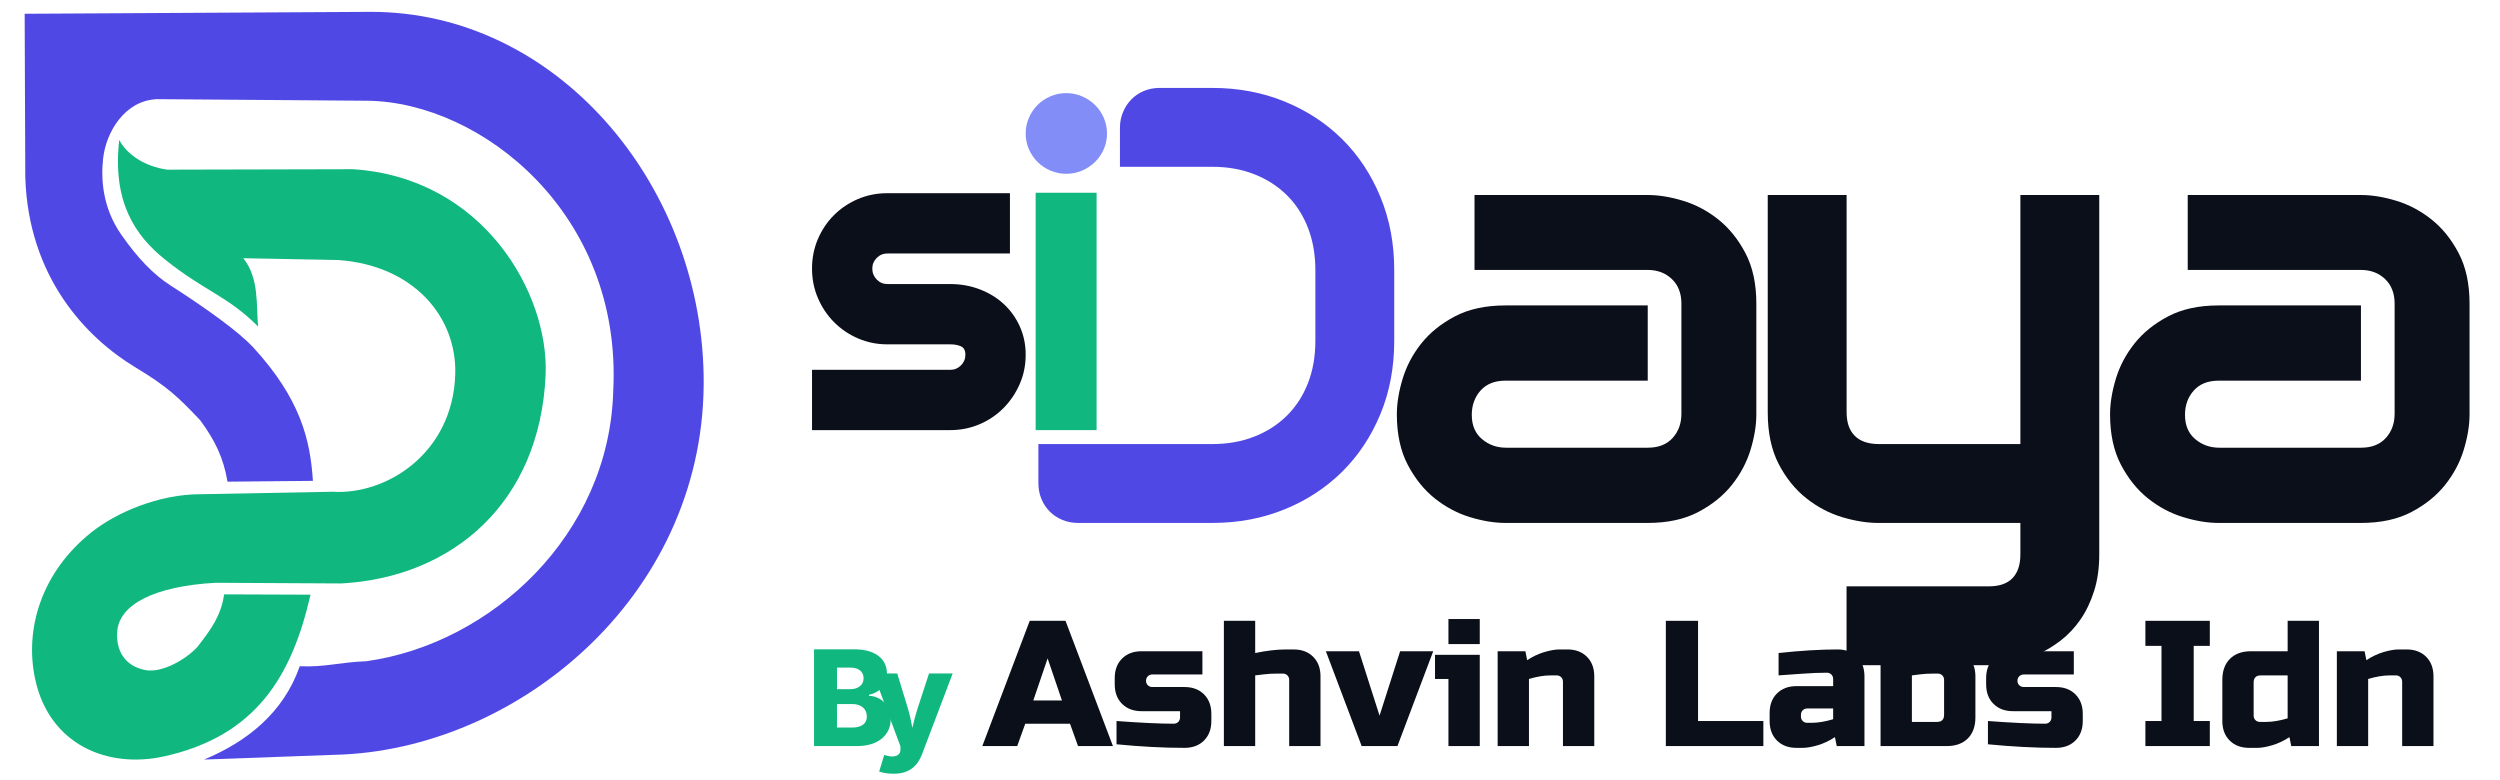
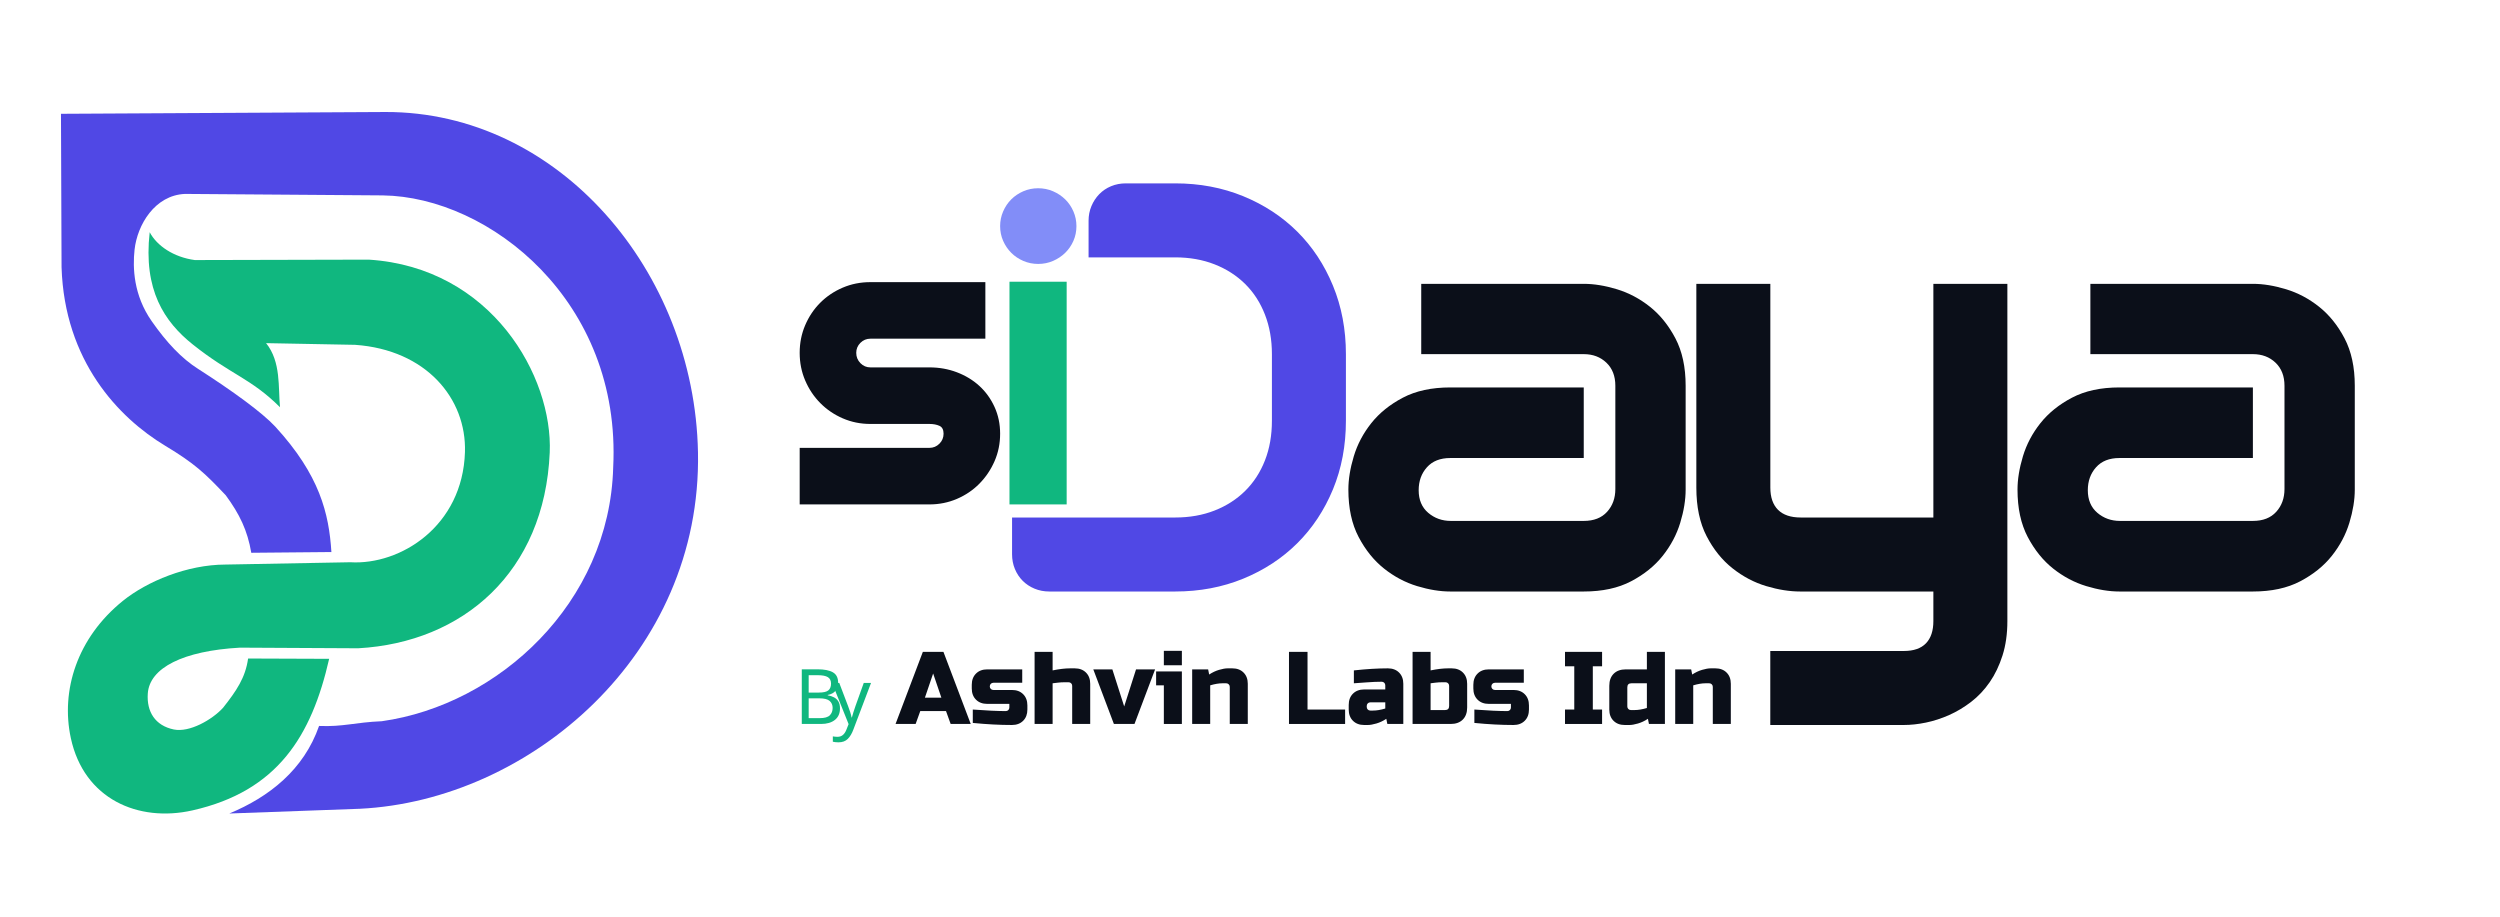
- <svg xmlns="http://www.w3.org/2000/svg" width="100%" height="100%" viewBox="300 800 18600 5800" version="1.1" xml:space="preserve" style="fill-rule:evenodd;clip-rule:evenodd;stroke-linejoin:round;stroke-miterlimit:2;">
+ <svg xmlns="http://www.w3.org/2000/svg" width="100%" height="100%" viewBox="0 0 19825 7264" version="1.1" xml:space="preserve" style="fill-rule:evenodd;clip-rule:evenodd;stroke-linejoin:round;stroke-miterlimit:2;">
  <rect id="Final-Transparent-Logo" x="0" y="0" width="19824.65" height="7263.447" style="fill:none;" />
  <g>
    <path d="M483.5,902.448l2573.998,-14.244c1373.506,-2.736 2449.53,1262.025 2477.515,2697.992c31.315,1606.851 -1338.456,2760.961 -2680.692,2827.323l-1036.032,37.603c316.72,-131.444 590.586,-346.713 711.905,-694.268c192.482,7.897 284.655,-28.709 497.204,-37.535c925.142,-130.325 1806.455,-937.484 1835.219,-2012.721c66.781,-1317.44 -981.481,-2145.862 -1827.283,-2157.104l-1568.558,-11.736c-238.555,10.297 -378.015,244.425 -399.685,442.358c-15.757,143.928 -8.02,360.454 135.149,565.699c120.344,172.523 239.332,297.435 368.537,379.376c276.756,177.317 508.431,346.557 611.274,456.984c354.056,385.584 426.502,690.204 445.963,995.485l-635.309,5.907c-30.071,-176.872 -92.385,-306.207 -202.724,-456.324c-166.331,-175.719 -245.655,-251.337 -479.912,-392.391c-371.322,-223.586 -798.421,-673.217 -821.916,-1415.199l-4.654,-1217.205Z" style="fill:#5048e5;" />
    <path d="M1187.097,1841.528c57.017,107.603 189.28,197.913 357.86,220.736l1379.919,-3.344c974.966,62.161 1460.501,928.008 1434.468,1530.103c-41.037,949.087 -688.735,1505.579 -1518.776,1551.843l-937.751,-5.017c-450.535,25.165 -716.393,160.115 -730.771,362.877c-10.287,145.077 58.105,255.07 205.686,285.954c124.713,26.098 305.585,-77.737 391.305,-172.241c106.014,-134.468 177.118,-238.087 198.392,-390.395l642.747,2.434c-139.439,611.746 -408.811,1049.591 -1083.614,1201.815c-429.909,96.98 -860.631,-89.33 -964.885,-573.051c-81.302,-377.225 49.52,-795.43 413.044,-1088.631c191.697,-154.613 509.883,-286.853 812.711,-287.626l989.969,-18.353c397.589,24.055 891.468,-285.147 909.701,-873.29c13.213,-426.214 -308.854,-811.316 -870.921,-850.836l-706.005,-13.378c119.874,148.943 94.925,353.19 110.368,508.362c-231.221,-230.765 -390.585,-257.679 -692.309,-498.329c-224.856,-179.342 -393.14,-431.82 -341.138,-889.634Z" style="fill:#10b77f;" />
  </g>
  <g>
    <path d="M13367.158,3882.647c0,81.252 -14.294,168.9 -42.883,262.942c-28.589,94.042 -74.858,181.313 -138.806,261.813c-63.949,80.5 -147.458,147.834 -250.528,202.002c-103.07,54.168 -228.334,81.252 -375.792,81.252l-1058.538,0c-81.252,0 -168.9,-14.294 -262.942,-42.883c-94.042,-28.589 -181.313,-74.858 -261.813,-138.806c-80.5,-63.949 -147.834,-147.458 -202.002,-250.528c-54.168,-103.07 -81.252,-228.334 -81.252,-375.792c0,-81.252 14.294,-169.276 42.883,-264.07c28.589,-94.794 74.858,-182.442 138.806,-262.942c63.949,-80.5 147.458,-147.834 250.528,-202.002c103.07,-54.168 228.334,-81.252 375.792,-81.252l1058.538,0l0,559.739l-1058.538,0c-79.748,0 -141.439,24.451 -185.075,73.353c-43.636,48.902 -65.453,109.465 -65.453,181.689c0,76.738 25.203,136.549 75.61,179.432c50.407,42.883 110.217,64.325 179.432,64.325l1054.024,0c79.748,0 141.439,-24.075 185.075,-72.224c43.636,-48.15 65.453,-108.337 65.453,-180.561l0,-819.295c0,-76.738 -23.699,-137.678 -71.096,-182.818c-47.397,-45.14 -107.208,-67.71 -179.432,-67.71l-1288.753,0l0,-557.482l1288.753,0c81.252,0 168.9,14.294 262.942,42.883c94.042,28.589 181.313,74.858 261.813,138.806c80.5,63.949 147.834,147.458 202.002,250.528c54.168,103.07 81.252,228.334 81.252,375.792l0,823.809Z" style="fill:#0b0f19;fill-rule:nonzero;" />
    <path d="M15331.615,4690.657l-1055.841,0c-84.262,0 -174.166,-14.294 -269.713,-42.883c-95.547,-28.589 -184.699,-75.61 -267.456,-141.063c-82.757,-65.453 -151.22,-150.467 -205.388,-255.042c-54.168,-104.575 -81.252,-232.848 -81.252,-384.82l0,-1616.02l586.823,0l0,1616.02c0,76.738 20.313,135.421 60.939,176.047c40.626,40.626 100.813,60.939 180.561,60.939l1051.327,0l0,-1853.006l586.823,0l0,2674.558c0,100.813 -12.79,191.47 -38.369,271.97c-25.579,80.5 -59.435,151.22 -101.565,212.159c-42.131,60.939 -91.033,112.851 -146.706,155.734c-55.673,42.883 -113.979,77.867 -174.918,104.951c-60.939,27.084 -122.255,47.021 -183.946,59.811c-61.692,12.79 -120.374,19.185 -176.047,19.185l-1058.538,0l0,-586.823l1058.538,0c78.243,0 136.925,-20.313 176.047,-60.939c39.122,-40.626 58.682,-99.308 58.682,-176.047l0,-234.729Z" style="fill:#0b0f19;" />
    <path d="M18673.435,3882.647c0,81.252 -14.294,168.9 -42.883,262.942c-28.589,94.042 -74.858,181.313 -138.806,261.813c-63.949,80.5 -147.458,147.834 -250.528,202.002c-103.07,54.168 -228.334,81.252 -375.792,81.252l-1058.538,0c-81.252,0 -168.9,-14.294 -262.942,-42.883c-94.042,-28.589 -181.313,-74.858 -261.813,-138.806c-80.5,-63.949 -147.834,-147.458 -202.002,-250.528c-54.168,-103.07 -81.252,-228.334 -81.252,-375.792c0,-81.252 14.294,-169.276 42.883,-264.07c28.589,-94.794 74.858,-182.442 138.806,-262.942c63.949,-80.5 147.458,-147.834 250.528,-202.002c103.07,-54.168 228.334,-81.252 375.792,-81.252l1058.538,0l0,559.739l-1058.538,0c-79.748,0 -141.439,24.451 -185.075,73.353c-43.636,48.902 -65.453,109.465 -65.453,181.689c0,76.738 25.203,136.549 75.61,179.432c50.407,42.883 110.217,64.325 179.432,64.325l1054.024,0c79.748,0 141.439,-24.075 185.075,-72.224c43.636,-48.15 65.453,-108.337 65.453,-180.561l0,-819.295c0,-76.738 -23.699,-137.678 -71.096,-182.818c-47.397,-45.14 -107.208,-67.71 -179.432,-67.71l-1288.753,0l0,-557.482l1288.753,0c81.252,0 168.9,14.294 262.942,42.883c94.042,28.589 181.313,74.858 261.813,138.806c80.5,63.949 147.834,147.458 202.002,250.528c54.168,103.07 81.252,228.334 81.252,375.792l0,823.809Z" style="fill:#0b0f19;fill-rule:nonzero;" />
    <path d="M8632.383,2040.927l-0,-291.154c0,-40.626 7.523,-78.995 22.57,-115.108c15.047,-36.112 35.736,-67.71 62.068,-94.794c26.332,-27.084 57.554,-48.15 93.666,-63.196c36.112,-15.047 75.234,-22.57 117.365,-22.57l390.843,0c194.103,0 373.911,33.855 539.426,101.565c165.514,67.71 308.458,161.376 428.832,280.998c120.374,119.622 214.792,262.566 283.255,428.832c68.463,166.266 102.694,347.203 102.694,542.811l0,528.14c0,197.112 -34.231,378.425 -102.694,543.94c-68.463,165.514 -162.881,308.082 -283.255,427.704c-120.374,119.622 -263.318,213.288 -428.832,280.998c-165.514,67.71 -345.323,101.565 -539.426,101.565l-997.599,0c-42.131,0 -81.252,-7.523 -117.365,-22.57c-36.112,-15.047 -67.334,-35.736 -93.666,-62.068c-26.332,-26.332 -47.021,-57.554 -62.068,-93.666c-15.047,-36.112 -22.57,-75.234 -22.57,-117.365l0,-291.154l1293.267,0c114.355,0 218.554,-18.432 312.596,-55.297c94.042,-36.865 174.918,-88.776 242.629,-155.734c67.71,-66.958 119.998,-147.458 156.862,-241.5c36.865,-94.042 55.297,-198.993 55.297,-314.853l0,-528.14c0,-114.355 -18.432,-218.93 -55.297,-313.724c-36.865,-94.794 -89.152,-175.671 -156.862,-242.629c-67.71,-66.958 -148.587,-118.869 -242.629,-155.734c-94.042,-36.865 -198.241,-55.297 -312.596,-55.297l-686.511,0Z" style="fill:#5048e5;" />
    <rect x="8005.202" y="2234.036" width="453.449" height="1765.976" style="fill:#10b77f;fill-rule:nonzero;" />
    <path d="M8536.15,1792.932c0,41.772 -7.97,80.796 -23.909,117.072c-15.939,36.276 -37.65,67.88 -65.132,94.812c-27.482,26.932 -59.635,48.368 -96.461,64.307c-36.826,15.939 -76.124,23.909 -117.897,23.909c-41.772,0 -81.071,-7.97 -117.897,-23.909c-36.826,-15.939 -68.704,-37.375 -95.636,-64.307c-26.932,-26.932 -48.368,-58.536 -64.307,-94.812c-15.939,-36.276 -23.909,-75.3 -23.909,-117.072c0,-40.673 7.97,-79.422 23.909,-116.248c15.939,-36.826 37.375,-68.704 64.307,-95.636c26.932,-26.932 58.811,-48.368 95.636,-64.307c36.826,-15.939 76.124,-23.909 117.897,-23.909c41.772,0 81.071,7.97 117.897,23.909c36.826,15.939 68.979,37.375 96.461,64.307c27.482,26.932 49.192,58.811 65.132,95.636c15.939,36.826 23.909,75.575 23.909,116.248Z" style="fill:#828df8;" />
    <path d="M7370.374,4000.012l-1028.916,0l0,-448.502l1028.916,0c30.78,0 57.162,-10.993 79.147,-32.978c21.985,-21.985 32.978,-48.368 32.978,-79.147c0,-31.879 -10.993,-52.765 -32.978,-62.658c-21.985,-9.893 -48.368,-14.84 -79.147,-14.84l-468.289,0c-78.048,0 -151.15,-14.84 -219.304,-44.52c-68.155,-29.68 -127.515,-70.078 -178.082,-121.194c-50.566,-51.116 -90.415,-110.751 -119.546,-178.906c-29.131,-68.155 -43.696,-141.256 -43.696,-219.304c0,-78.048 14.565,-151.15 43.696,-219.304c29.131,-68.155 68.979,-127.515 119.546,-178.082c50.566,-50.566 109.927,-90.415 178.082,-119.546c68.155,-29.131 141.256,-43.696 219.304,-43.696l911.844,0l0,448.502l-911.844,0c-30.78,0 -57.162,10.993 -79.147,32.978c-21.985,21.985 -32.978,48.368 -32.978,79.147c0,31.879 10.993,59.086 32.978,81.621c21.985,22.535 48.368,33.803 79.147,33.803l468.289,0c76.949,0 149.501,12.916 217.655,38.749c68.155,25.833 127.515,61.834 178.082,108.003c50.566,46.169 90.69,101.682 120.37,166.539c29.68,64.857 44.52,135.76 44.52,212.709c0,78.048 -14.84,150.875 -44.52,218.48c-29.68,67.605 -69.804,126.966 -120.37,178.082c-50.566,51.116 -109.927,91.239 -178.082,120.37c-68.155,29.131 -140.706,43.696 -217.655,43.696Z" style="fill:#0b0f19;fill-rule:nonzero;" />
    <g transform="matrix(607.1154,0,0,607.1154,6909.415,5741.028)" />
-     <g id="tagline-group" transform="translate(6300, 5420) scale(1.63) translate(-6299, -5170)">
-       <text x="6299.264px" y="5741.028px" style="font-family:'SonoProportional-Regular', 'Sono Proportional', 'Inter', -apple-system, sans-serif;font-weight:800;font-size:607.115px;fill:#10b77f;">B<tspan x="6597.661px " y="5741.028px ">y</tspan>
-       </text>
-       <g id="Ashvin-Labs-Idn">
-         <path d="M7260.976,5741.028l-159.263,0l216.435,-571.714l163.347,0l216.435,571.714l-159.263,0l-36.753,-102.092l-204.184,0l-36.753,102.092Zm73.506,-208.267l130.678,0l-65.339,-191.933l-65.339,191.933Z" style="fill:#0b0f19;fill-rule:nonzero;" />
-         <path d="M7714.264,5626.685c110.531,8.167 197.65,12.251 261.355,12.251c8.167,0 14.973,-2.722 20.418,-8.167c5.445,-5.445 8.167,-12.251 8.167,-20.418l0,-28.586l-175.598,0c-37.025,0 -66.7,-11.162 -89.024,-33.486c-22.324,-22.324 -33.486,-51.999 -33.486,-89.024l0,-28.586c0,-37.025 11.162,-66.7 33.486,-89.024c22.324,-22.324 51.999,-33.486 89.024,-33.486l277.69,0l0,106.175l-228.686,0c-8.167,0 -14.973,2.722 -20.418,8.167c-5.445,5.445 -8.167,12.251 -8.167,20.418c0,8.167 2.722,14.973 8.167,20.418c5.445,5.445 12.251,8.167 20.418,8.167l147.012,0c37.025,0 66.7,11.162 89.024,33.486c22.324,22.324 33.486,51.999 33.486,89.024l0,32.669c0,37.025 -11.162,66.7 -33.486,89.024c-22.324,22.324 -51.999,33.486 -89.024,33.486c-96.375,0 -199.828,-5.445 -310.359,-16.335l0,-106.175Z" style="fill:#0b0f19;fill-rule:nonzero;" />
-         <path d="M8347.233,5316.326c52.816,-10.89 99.097,-16.335 138.845,-16.335l36.753,0c37.025,0 66.7,11.162 89.024,33.486c22.324,22.324 33.486,51.999 33.486,89.024l0,318.526l-142.929,0l0,-302.192c0,-8.167 -2.722,-14.973 -8.167,-20.418c-5.445,-5.445 -12.251,-8.167 -20.418,-8.167l-28.586,0c-20.691,0 -39.612,1.089 -56.763,3.267c-17.151,2.178 -30.9,3.811 -41.245,4.9l0,322.61l-142.929,0l0,-571.714l142.929,0l0,147.012Z" style="fill:#0b0f19;fill-rule:nonzero;" />
-         <path d="M9008.788,5308.159l151.096,0l-163.347,432.869l-163.347,0l-163.347,-432.869l151.096,0l93.924,294.024l93.924,-294.024Z" style="fill:#0b0f19;fill-rule:nonzero;" />
-         <path d="M9372.235,5324.493l0,416.535l-142.929,0l0,-306.275l-61.255,0l0,-110.259l204.184,0Zm-142.929,-163.347l142.929,0l0,114.343l-142.929,0l0,-114.343Z" style="fill:#0b0f19;fill-rule:nonzero;" />
-         <path d="M9694.845,5418.418c-28.858,0 -61.527,5.445 -98.008,16.335l0,306.275l-142.929,0l0,-432.869l126.594,0l8.167,40.837c25.591,-16.879 51.863,-29.266 78.815,-37.161c26.952,-7.895 49.685,-11.843 68.197,-11.843l36.753,0c37.025,0 66.7,11.162 89.024,33.486c22.324,22.324 33.486,51.999 33.486,89.024l0,318.526l-142.929,0l0,-294.024c0,-8.167 -2.722,-14.973 -8.167,-20.418c-5.445,-5.445 -12.251,-8.167 -20.418,-8.167l-28.586,0Z" style="fill:#0b0f19;fill-rule:nonzero;" />
-         <path d="M10368.651,5626.685l298.108,0l0,114.343l-445.12,0l0,-571.714l147.012,0l0,457.371Z" style="fill:#0b0f19;fill-rule:nonzero;" />
-         <path d="M10887.278,5634.852c28.858,0 61.527,-5.445 98.008,-16.335l0,-49.004l-118.427,0c-8.167,0 -14.973,2.722 -20.418,8.167c-5.445,5.445 -8.167,12.251 -8.167,20.418l0,8.167c0,8.167 2.722,14.973 8.167,20.418c5.445,5.445 12.251,8.167 20.418,8.167l20.418,0Zm-151.096,-318.526c99.642,-10.89 189.482,-16.335 269.522,-16.335c37.025,0 66.7,11.162 89.024,33.486c22.324,22.324 33.486,51.999 33.486,89.024l0,318.526l-126.594,0l-8.167,-40.837c-25.591,16.879 -51.863,29.266 -78.815,37.161c-26.952,7.895 -49.685,11.843 -68.197,11.843l-28.586,0c-37.025,0 -66.7,-11.162 -89.024,-33.486c-22.324,-22.324 -33.486,-51.999 -33.486,-89.024l0,-36.753c0,-37.025 11.162,-66.7 33.486,-89.024c22.324,-22.324 51.999,-33.486 89.024,-33.486l167.431,0l0,-32.669c0,-8.167 -2.722,-14.973 -8.167,-20.418c-5.445,-5.445 -12.251,-8.167 -20.418,-8.167c-35.392,0 -74.459,1.633 -117.201,4.9c-42.742,3.267 -77.181,5.717 -103.317,7.351l0,-102.092Z" style="fill:#0b0f19;fill-rule:nonzero;" />
-         <path d="M11491.661,5438.836c0,-8.167 -2.722,-14.973 -8.167,-20.418c-5.445,-5.445 -12.251,-8.167 -20.418,-8.167l-20.418,0c-22.869,0 -42.606,1.089 -59.213,3.267c-16.607,2.178 -29.539,3.811 -38.795,4.9l0,212.351l114.343,0c21.78,0 32.669,-10.89 32.669,-32.669l0,-159.263Zm-147.012,-122.51c52.816,-10.89 99.097,-16.335 138.845,-16.335l28.586,0c37.025,0 66.7,11.162 89.024,33.486c22.324,22.324 33.486,51.999 33.486,89.024l0,187.849c0,40.837 -11.57,72.826 -34.711,95.966c-23.141,23.141 -55.13,34.711 -95.966,34.711l-302.192,0l0,-571.714l142.929,0l0,147.012Z" style="fill:#0b0f19;fill-rule:nonzero;" />
-         <path d="M11691.761,5626.685c110.531,8.167 197.65,12.251 261.355,12.251c8.167,0 14.973,-2.722 20.418,-8.167c5.445,-5.445 8.167,-12.251 8.167,-20.418l0,-28.586l-175.598,0c-37.025,0 -66.7,-11.162 -89.024,-33.486c-22.324,-22.324 -33.486,-51.999 -33.486,-89.024l0,-28.586c0,-37.025 11.162,-66.7 33.486,-89.024c22.324,-22.324 51.999,-33.486 89.024,-33.486l277.69,0l0,106.175l-228.686,0c-8.167,0 -14.973,2.722 -20.418,8.167c-5.445,5.445 -8.167,12.251 -8.167,20.418c0,8.167 2.722,14.973 8.167,20.418c5.445,5.445 12.251,8.167 20.418,8.167l147.012,0c37.025,0 66.7,11.162 89.024,33.486c22.324,22.324 33.486,51.999 33.486,89.024l0,32.669c0,37.025 -11.162,66.7 -33.486,89.024c-22.324,22.324 -51.999,33.486 -89.024,33.486c-96.375,0 -199.828,-5.445 -310.359,-16.335l0,-106.175Z" style="fill:#0b0f19;fill-rule:nonzero;" />
-         <path d="M12704.512,5741.028l-294.024,0l0,-114.343l73.506,0l0,-343.029l-73.506,0l0,-114.343l294.024,0l0,114.343l-73.506,0l0,343.029l73.506,0l0,114.343Z" style="fill:#0b0f19;fill-rule:nonzero;" />
-         <path d="M13076.126,5741.028l-8.167,-40.837c-25.591,16.879 -51.863,29.266 -78.815,37.161c-26.952,7.895 -49.685,11.843 -68.197,11.843l-36.753,0c-37.025,0 -66.7,-11.162 -89.024,-33.486c-22.324,-22.324 -33.486,-51.999 -33.486,-89.024l0,-187.849c0,-40.837 11.57,-72.826 34.711,-95.966c23.141,-23.141 55.13,-34.711 95.966,-34.711l167.431,0l0,-138.845l142.929,0l0,571.714l-126.594,0Zm-114.343,-110.259c28.858,0 61.527,-5.445 98.008,-16.335l0,-196.016l-122.51,0c-21.78,0 -32.669,10.89 -32.669,32.669l0,151.096c0,8.167 2.722,14.973 8.167,20.418c5.445,5.445 12.251,8.167 20.418,8.167l28.586,0Z" style="fill:#0b0f19;fill-rule:nonzero;" />
-         <path d="M13525.33,5418.418c-28.858,0 -61.527,5.445 -98.008,16.335l0,306.275l-142.929,0l0,-432.869l126.594,0l8.167,40.837c25.591,-16.879 51.863,-29.266 78.815,-37.161c26.952,-7.895 49.685,-11.843 68.197,-11.843l36.753,0c37.025,0 66.7,11.162 89.024,33.486c22.324,22.324 33.486,51.999 33.486,89.024l0,318.526l-142.929,0l0,-294.024c0,-8.167 -2.722,-14.973 -8.167,-20.418c-5.445,-5.445 -12.251,-8.167 -20.418,-8.167l-28.586,0Z" style="fill:#0b0f19;fill-rule:nonzero;" />
-       </g>
+     <text x="6299.264px" y="5741.028px" style="font-family:'SonoProportional-Regular', 'Sono Proportional';font-size:607.115px;fill:#10b77f;">B<tspan x="6597.661px " y="5741.028px ">y</tspan>
+     </text>
+     <g id="Ashvin-Labs-Idn">
+       <path d="M7260.976,5741.028l-159.263,0l216.435,-571.714l163.347,0l216.435,571.714l-159.263,0l-36.753,-102.092l-204.184,0l-36.753,102.092Zm73.506,-208.267l130.678,0l-65.339,-191.933l-65.339,191.933Z" style="fill:#0b0f19;fill-rule:nonzero;" />
+       <path d="M7714.264,5626.685c110.531,8.167 197.65,12.251 261.355,12.251c8.167,0 14.973,-2.722 20.418,-8.167c5.445,-5.445 8.167,-12.251 8.167,-20.418l0,-28.586l-175.598,0c-37.025,0 -66.7,-11.162 -89.024,-33.486c-22.324,-22.324 -33.486,-51.999 -33.486,-89.024l0,-28.586c0,-37.025 11.162,-66.7 33.486,-89.024c22.324,-22.324 51.999,-33.486 89.024,-33.486l277.69,0l0,106.175l-228.686,0c-8.167,0 -14.973,2.722 -20.418,8.167c-5.445,5.445 -8.167,12.251 -8.167,20.418c0,8.167 2.722,14.973 8.167,20.418c5.445,5.445 12.251,8.167 20.418,8.167l147.012,0c37.025,0 66.7,11.162 89.024,33.486c22.324,22.324 33.486,51.999 33.486,89.024l0,32.669c0,37.025 -11.162,66.7 -33.486,89.024c-22.324,22.324 -51.999,33.486 -89.024,33.486c-96.375,0 -199.828,-5.445 -310.359,-16.335l0,-106.175Z" style="fill:#0b0f19;fill-rule:nonzero;" />
+       <path d="M8347.233,5316.326c52.816,-10.89 99.097,-16.335 138.845,-16.335l36.753,0c37.025,0 66.7,11.162 89.024,33.486c22.324,22.324 33.486,51.999 33.486,89.024l0,318.526l-142.929,0l0,-302.192c0,-8.167 -2.722,-14.973 -8.167,-20.418c-5.445,-5.445 -12.251,-8.167 -20.418,-8.167l-28.586,0c-20.691,0 -39.612,1.089 -56.763,3.267c-17.151,2.178 -30.9,3.811 -41.245,4.9l0,322.61l-142.929,0l0,-571.714l142.929,0l0,147.012Z" style="fill:#0b0f19;fill-rule:nonzero;" />
+       <path d="M9008.788,5308.159l151.096,0l-163.347,432.869l-163.347,0l-163.347,-432.869l151.096,0l93.924,294.024l93.924,-294.024Z" style="fill:#0b0f19;fill-rule:nonzero;" />
+       <path d="M9372.235,5324.493l0,416.535l-142.929,0l0,-306.275l-61.255,0l0,-110.259l204.184,0Zm-142.929,-163.347l142.929,0l0,114.343l-142.929,0l0,-114.343Z" style="fill:#0b0f19;fill-rule:nonzero;" />
+       <path d="M9694.845,5418.418c-28.858,0 -61.527,5.445 -98.008,16.335l0,306.275l-142.929,0l0,-432.869l126.594,0l8.167,40.837c25.591,-16.879 51.863,-29.266 78.815,-37.161c26.952,-7.895 49.685,-11.843 68.197,-11.843l36.753,0c37.025,0 66.7,11.162 89.024,33.486c22.324,22.324 33.486,51.999 33.486,89.024l0,318.526l-142.929,0l0,-294.024c0,-8.167 -2.722,-14.973 -8.167,-20.418c-5.445,-5.445 -12.251,-8.167 -20.418,-8.167l-28.586,0Z" style="fill:#0b0f19;fill-rule:nonzero;" />
+       <path d="M10368.651,5626.685l298.108,0l0,114.343l-445.12,0l0,-571.714l147.012,0l0,457.371Z" style="fill:#0b0f19;fill-rule:nonzero;" />
+       <path d="M10887.278,5634.852c28.858,0 61.527,-5.445 98.008,-16.335l0,-49.004l-118.427,0c-8.167,0 -14.973,2.722 -20.418,8.167c-5.445,5.445 -8.167,12.251 -8.167,20.418l0,8.167c0,8.167 2.722,14.973 8.167,20.418c5.445,5.445 12.251,8.167 20.418,8.167l20.418,0Zm-151.096,-318.526c99.642,-10.89 189.482,-16.335 269.522,-16.335c37.025,0 66.7,11.162 89.024,33.486c22.324,22.324 33.486,51.999 33.486,89.024l0,318.526l-126.594,0l-8.167,-40.837c-25.591,16.879 -51.863,29.266 -78.815,37.161c-26.952,7.895 -49.685,11.843 -68.197,11.843l-28.586,0c-37.025,0 -66.7,-11.162 -89.024,-33.486c-22.324,-22.324 -33.486,-51.999 -33.486,-89.024l0,-36.753c0,-37.025 11.162,-66.7 33.486,-89.024c22.324,-22.324 51.999,-33.486 89.024,-33.486l167.431,0l0,-32.669c0,-8.167 -2.722,-14.973 -8.167,-20.418c-5.445,-5.445 -12.251,-8.167 -20.418,-8.167c-35.392,0 -74.459,1.633 -117.201,4.9c-42.742,3.267 -77.181,5.717 -103.317,7.351l0,-102.092Z" style="fill:#0b0f19;fill-rule:nonzero;" />
+       <path d="M11491.661,5438.836c0,-8.167 -2.722,-14.973 -8.167,-20.418c-5.445,-5.445 -12.251,-8.167 -20.418,-8.167l-20.418,0c-22.869,0 -42.606,1.089 -59.213,3.267c-16.607,2.178 -29.539,3.811 -38.795,4.9l0,212.351l114.343,0c21.78,0 32.669,-10.89 32.669,-32.669l0,-159.263Zm-147.012,-122.51c52.816,-10.89 99.097,-16.335 138.845,-16.335l28.586,0c37.025,0 66.7,11.162 89.024,33.486c22.324,22.324 33.486,51.999 33.486,89.024l0,187.849c0,40.837 -11.57,72.826 -34.711,95.966c-23.141,23.141 -55.13,34.711 -95.966,34.711l-302.192,0l0,-571.714l142.929,0l0,147.012Z" style="fill:#0b0f19;fill-rule:nonzero;" />
+       <path d="M11691.761,5626.685c110.531,8.167 197.65,12.251 261.355,12.251c8.167,0 14.973,-2.722 20.418,-8.167c5.445,-5.445 8.167,-12.251 8.167,-20.418l0,-28.586l-175.598,0c-37.025,0 -66.7,-11.162 -89.024,-33.486c-22.324,-22.324 -33.486,-51.999 -33.486,-89.024l0,-28.586c0,-37.025 11.162,-66.7 33.486,-89.024c22.324,-22.324 51.999,-33.486 89.024,-33.486l277.69,0l0,106.175l-228.686,0c-8.167,0 -14.973,2.722 -20.418,8.167c-5.445,5.445 -8.167,12.251 -8.167,20.418c0,8.167 2.722,14.973 8.167,20.418c5.445,5.445 12.251,8.167 20.418,8.167l147.012,0c37.025,0 66.7,11.162 89.024,33.486c22.324,22.324 33.486,51.999 33.486,89.024l0,32.669c0,37.025 -11.162,66.7 -33.486,89.024c-22.324,22.324 -51.999,33.486 -89.024,33.486c-96.375,0 -199.828,-5.445 -310.359,-16.335l0,-106.175Z" style="fill:#0b0f19;fill-rule:nonzero;" />
+       <path d="M12704.512,5741.028l-294.024,0l0,-114.343l73.506,0l0,-343.029l-73.506,0l0,-114.343l294.024,0l0,114.343l-73.506,0l0,343.029l73.506,0l0,114.343Z" style="fill:#0b0f19;fill-rule:nonzero;" />
+       <path d="M13076.126,5741.028l-8.167,-40.837c-25.591,16.879 -51.863,29.266 -78.815,37.161c-26.952,7.895 -49.685,11.843 -68.197,11.843l-36.753,0c-37.025,0 -66.7,-11.162 -89.024,-33.486c-22.324,-22.324 -33.486,-51.999 -33.486,-89.024l0,-187.849c0,-40.837 11.57,-72.826 34.711,-95.966c23.141,-23.141 55.13,-34.711 95.966,-34.711l167.431,0l0,-138.845l142.929,0l0,571.714l-126.594,0Zm-114.343,-110.259c28.858,0 61.527,-5.445 98.008,-16.335l0,-196.016l-122.51,0c-21.78,0 -32.669,10.89 -32.669,32.669l0,151.096c0,8.167 2.722,14.973 8.167,20.418c5.445,5.445 12.251,8.167 20.418,8.167l28.586,0Z" style="fill:#0b0f19;fill-rule:nonzero;" />
+       <path d="M13525.33,5418.418c-28.858,0 -61.527,5.445 -98.008,16.335l0,306.275l-142.929,0l0,-432.869l126.594,0l8.167,40.837c25.591,-16.879 51.863,-29.266 78.815,-37.161c26.952,-7.895 49.685,-11.843 68.197,-11.843l36.753,0c37.025,0 66.7,11.162 89.024,33.486c22.324,22.324 33.486,51.999 33.486,89.024l0,318.526l-142.929,0l0,-294.024c0,-8.167 -2.722,-14.973 -8.167,-20.418c-5.445,-5.445 -12.251,-8.167 -20.418,-8.167l-28.586,0Z" style="fill:#0b0f19;fill-rule:nonzero;" />
    </g>
  </g>
</svg>
